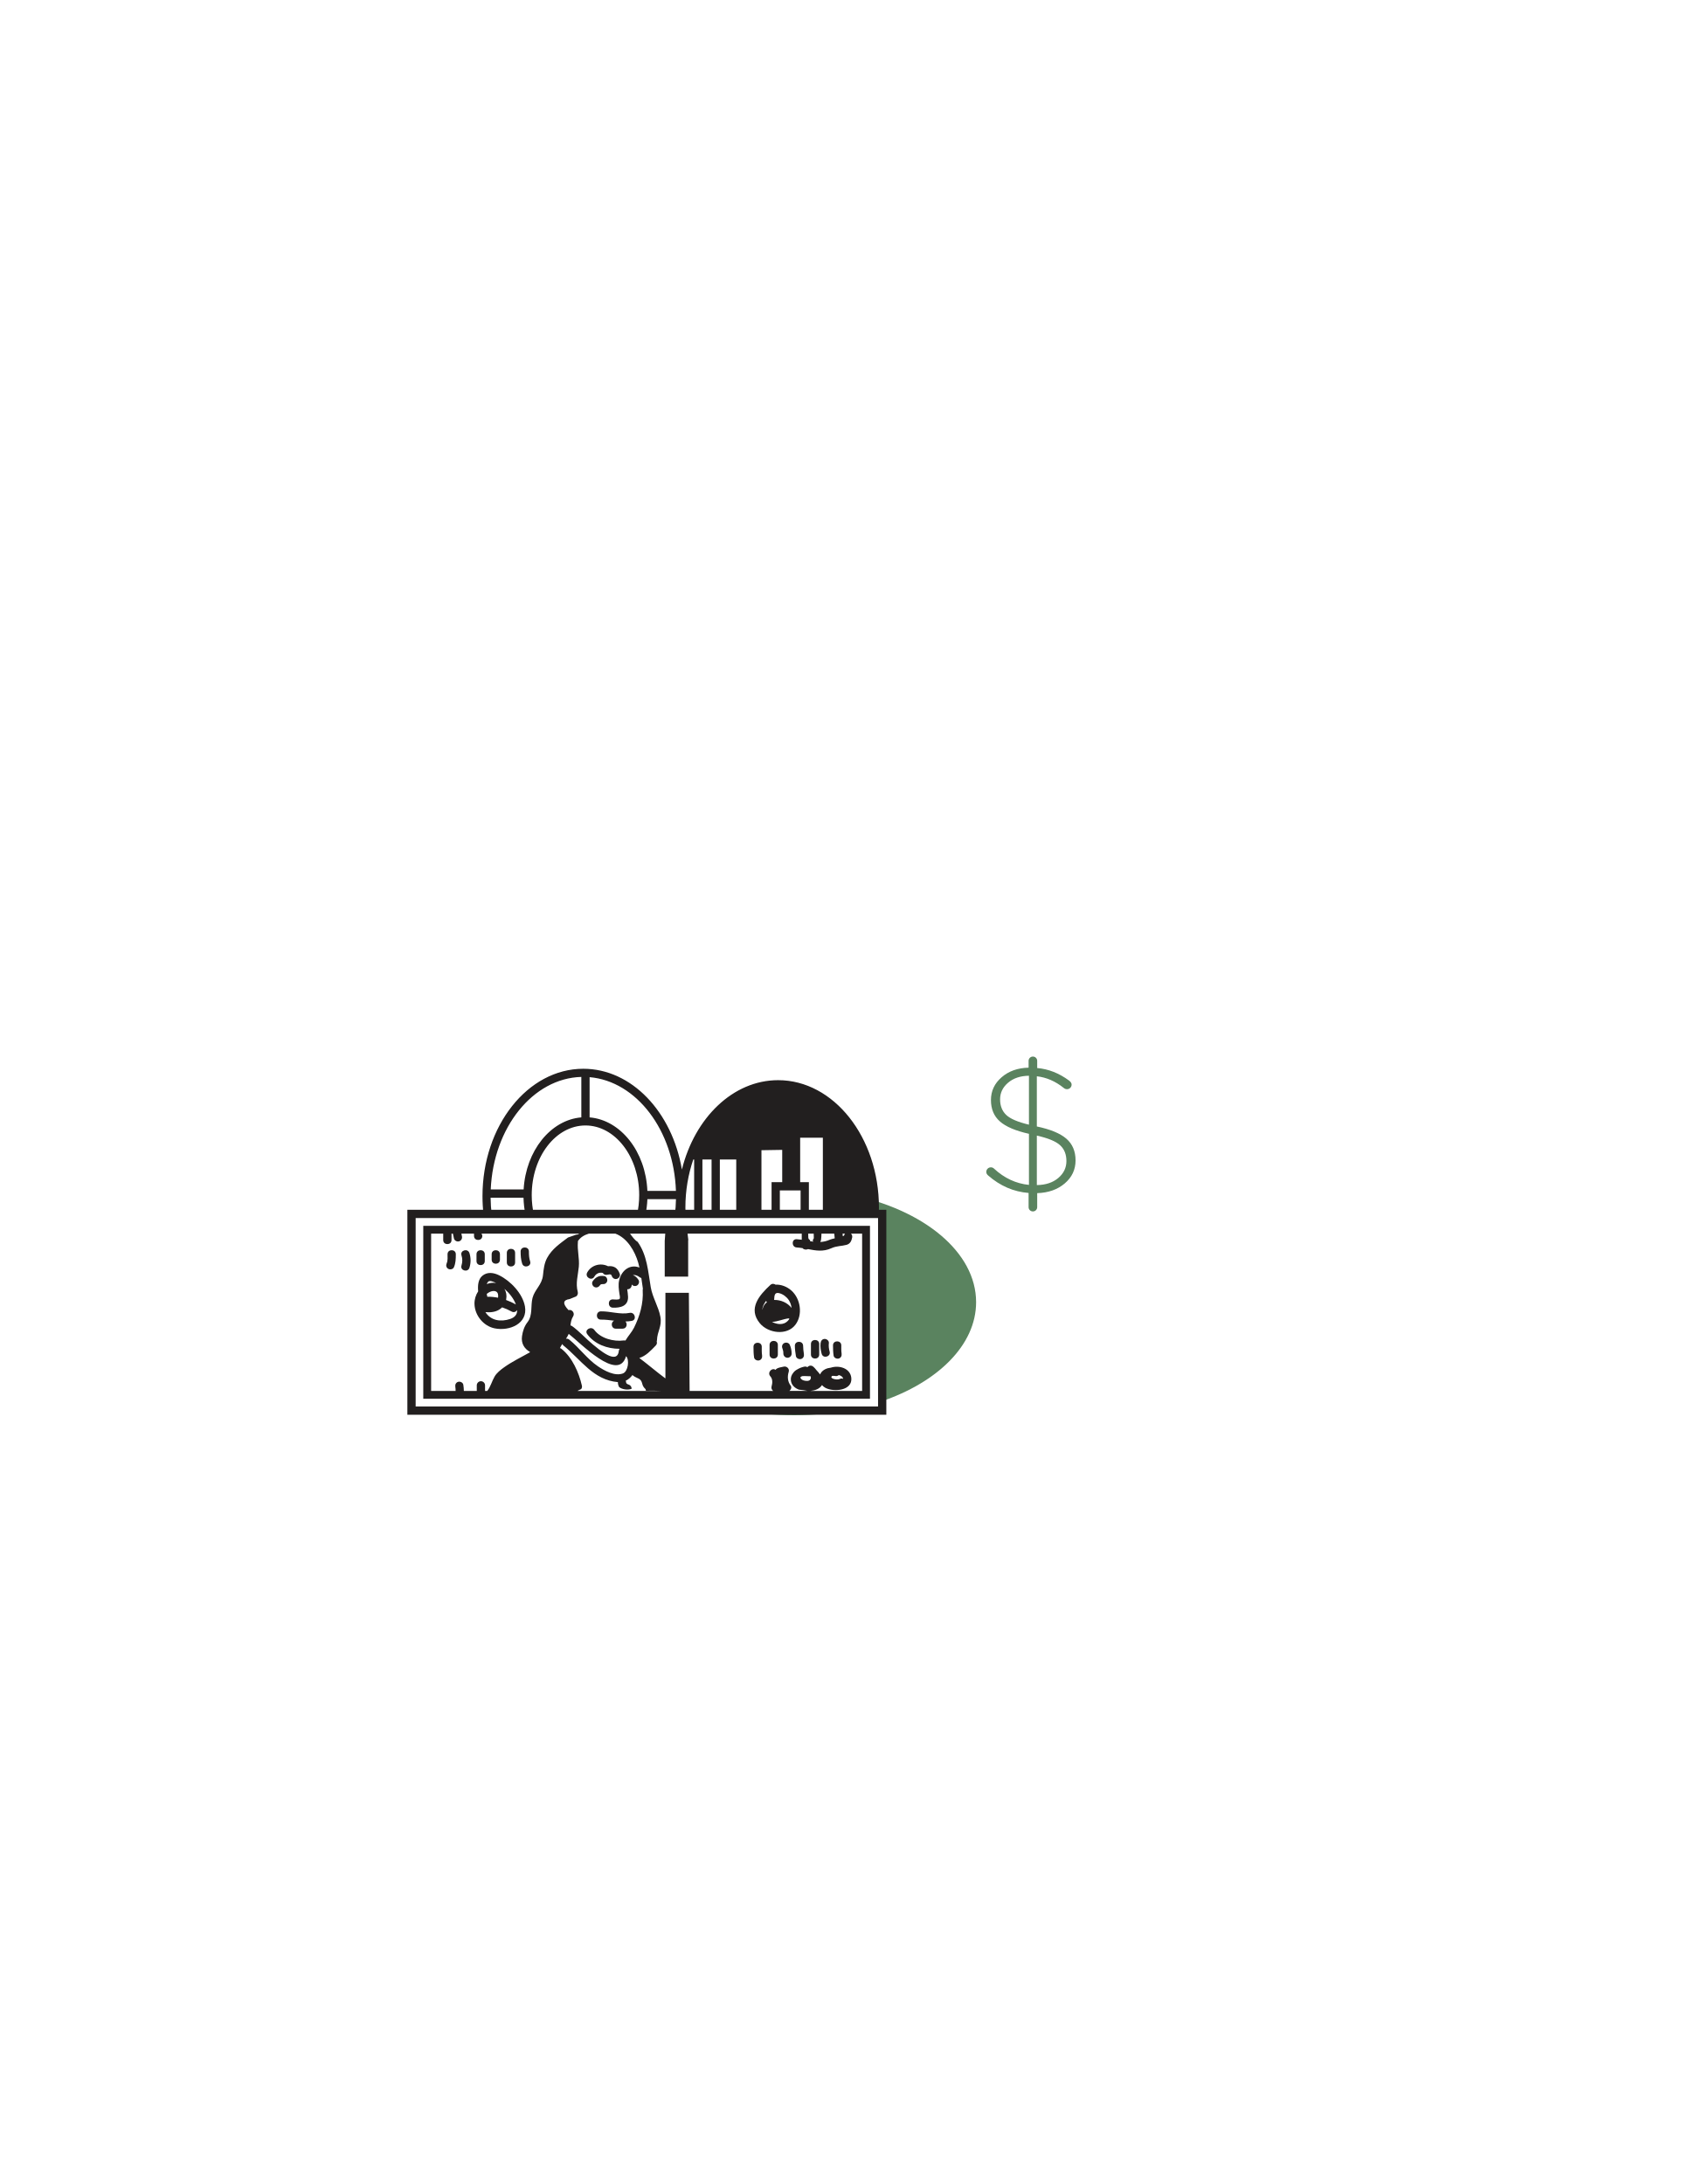
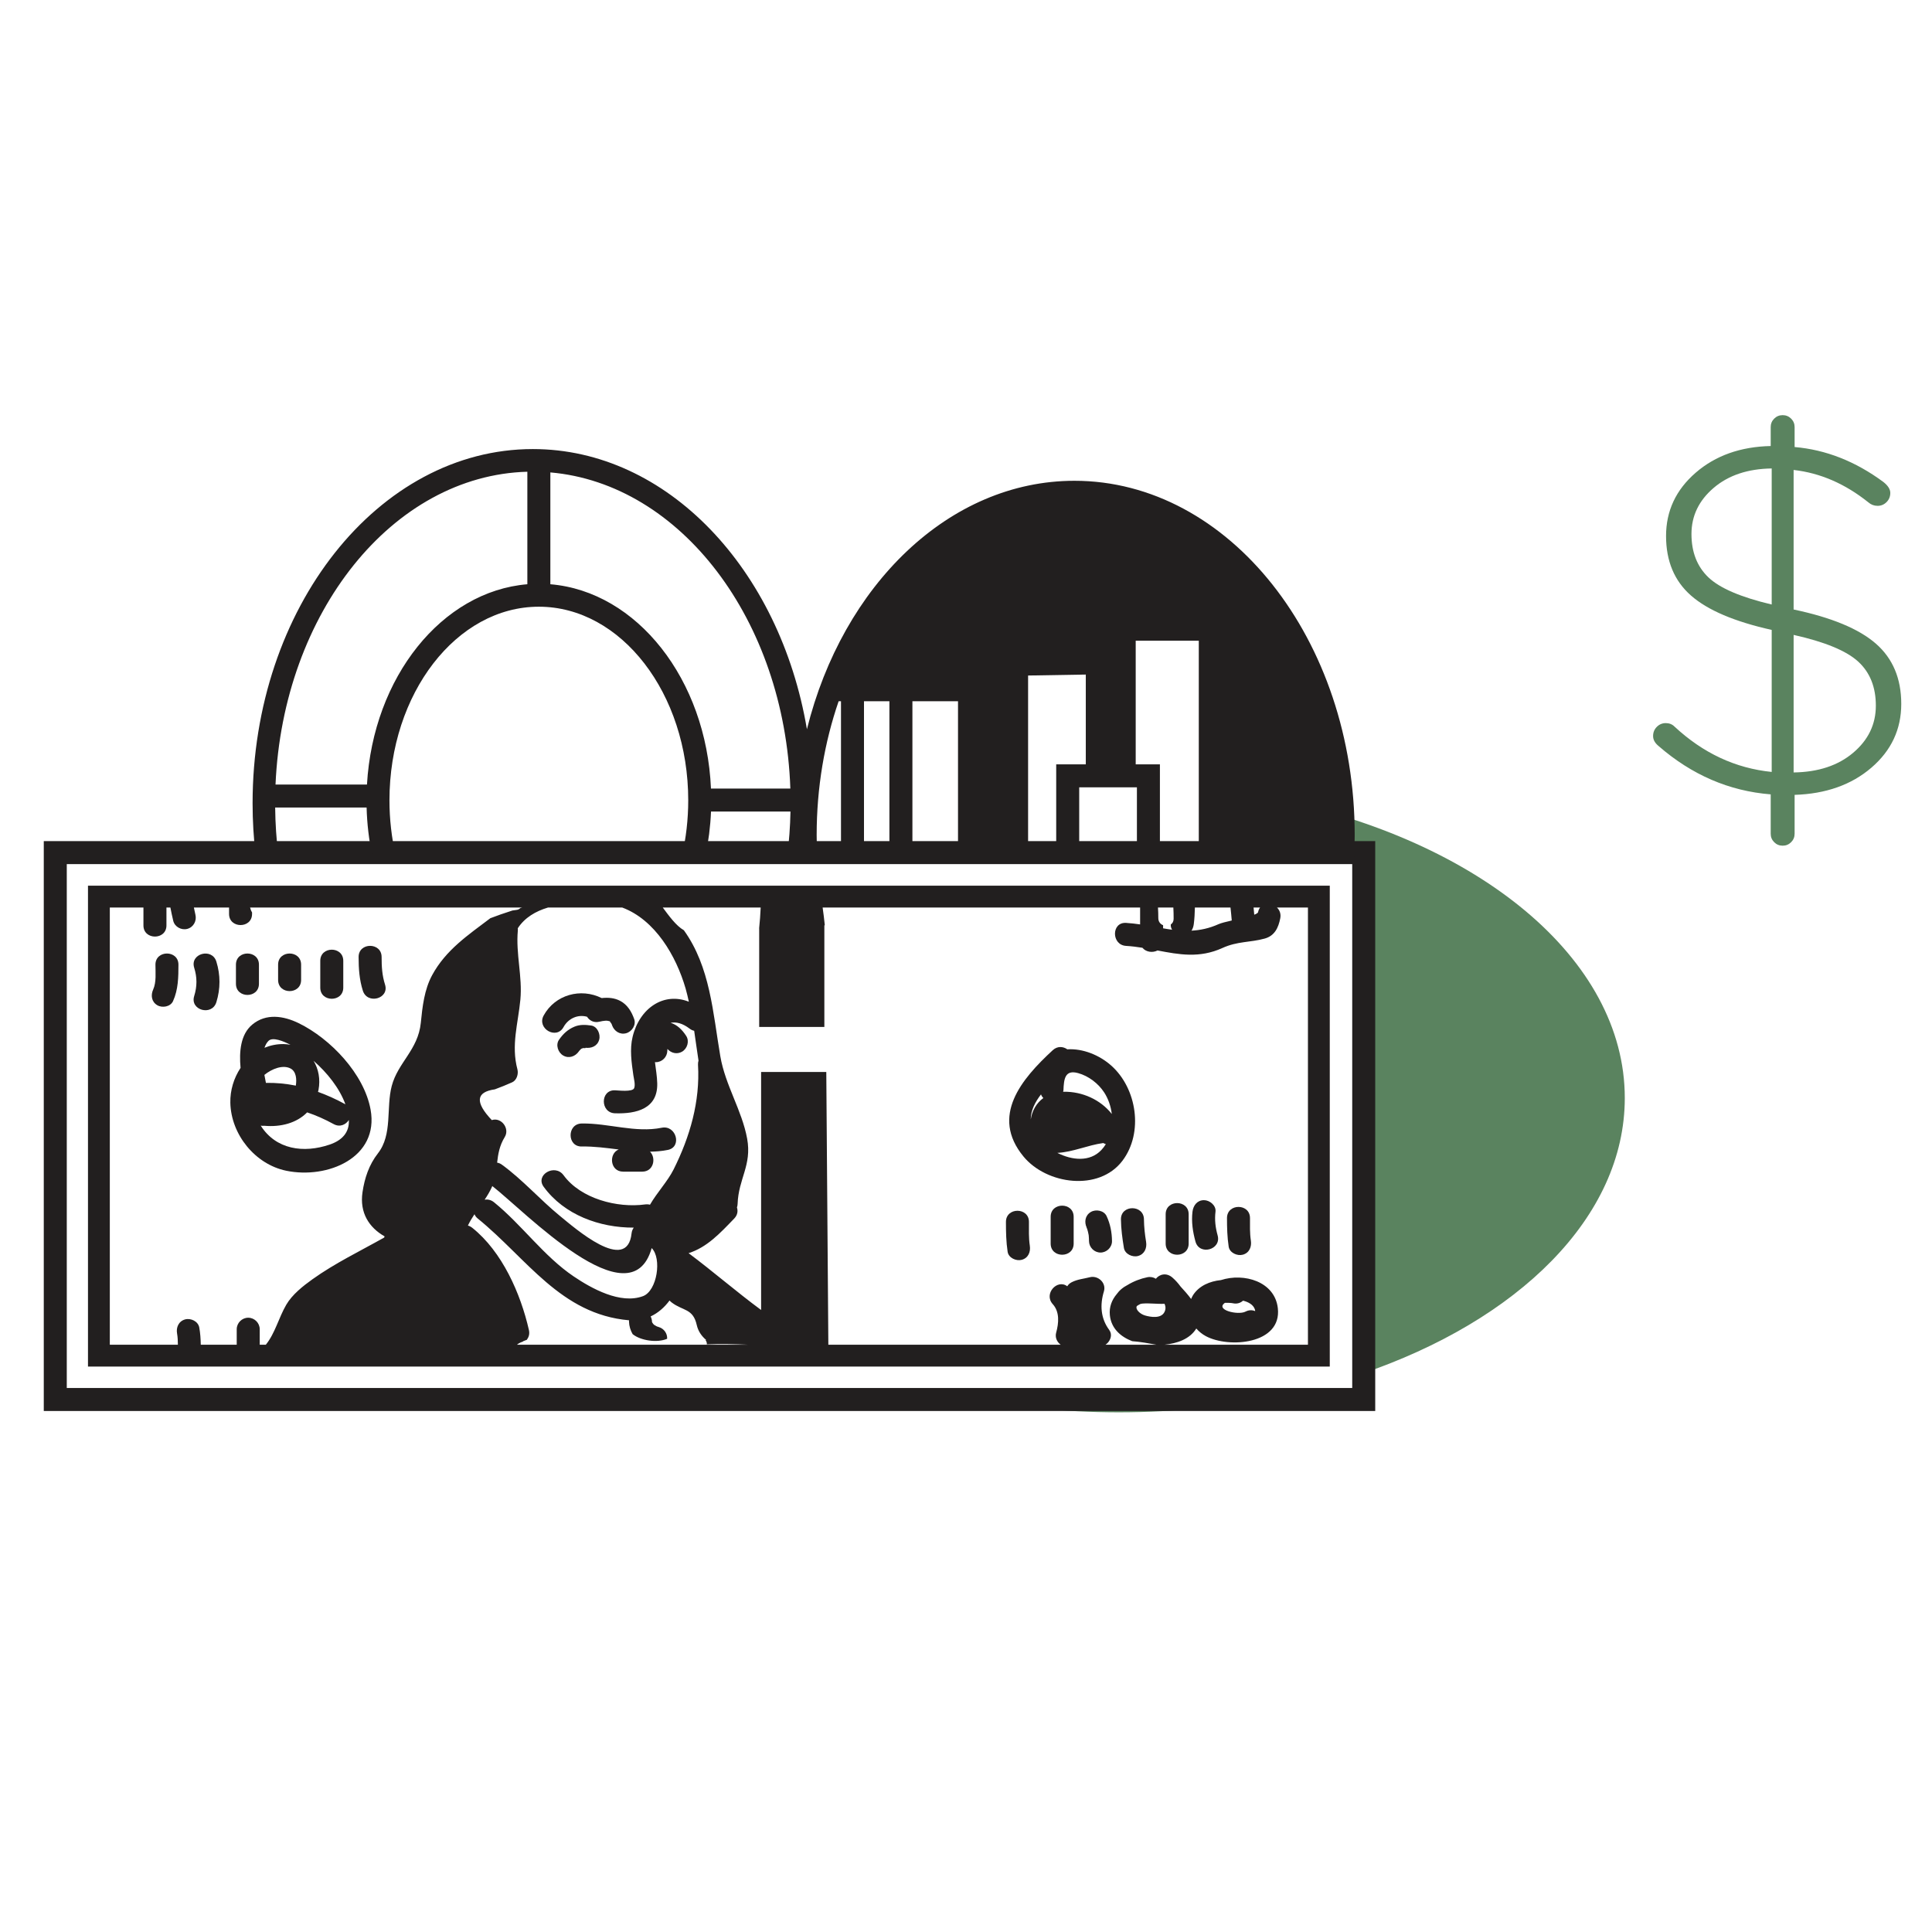
- <svg xmlns="http://www.w3.org/2000/svg" version="1.1" id="Layer_1" x="0px" y="0px" width="612px" height="792px" viewBox="0 0 612 792" enable-background="new 0 0 612 792" xml:space="preserve">
-   <path fill="#5A835F" d="M308.25,433.206v7.025l11.25,0.019v67.978c20.512-6.954,34.429-20.473,34.429-36.012  C353.929,453.979,334.754,438.531,308.25,433.206z" />
-   <path fill="#5A835F" d="M267.36,511.175c6.475,1.319,13.384,2.041,20.569,2.041c7.433,0,14.57-0.775,21.237-2.182L267.36,511.175z" />
+ <svg xmlns="http://www.w3.org/2000/svg" version="1.1" id="Layer_1" x="0px" y="0px" width="252px" height="252px" viewBox="180 270 252 252" enable-background="new 180 270 252 252" xml:space="preserve">
+   <path fill="#5A835F" d="M346.25,374.206v7.025l11.25,0.019v67.978c20.512-6.954,34.429-20.473,34.429-36.012  C391.929,394.979,372.754,379.531,346.25,374.206z" />
+   <path fill="#5A835F" d="M305.36,452.175c6.475,1.319,13.384,2.041,20.569,2.041c7.433,0,14.57-0.775,21.237-2.182L305.36,452.175z" />
  <g>
-     <path fill="#5A835F" d="M372.961,384.709c0-0.433,0.151-0.802,0.455-1.105c0.303-0.302,0.672-0.454,1.105-0.454   c0.433,0,0.801,0.152,1.104,0.454c0.303,0.304,0.455,0.673,0.455,1.105v2.6c4.073,0.348,7.931,1.864,11.57,4.551   c0.606,0.477,0.91,0.953,0.91,1.43c0,0.478-0.163,0.877-0.487,1.202c-0.325,0.325-0.716,0.487-1.171,0.487   c-0.454,0-0.855-0.151-1.202-0.454c-3.033-2.427-6.283-3.836-9.75-4.226v18.2c4.94,1.04,8.515,2.524,10.725,4.452   c2.211,1.929,3.315,4.55,3.315,7.865s-1.3,6.089-3.9,8.32c-2.6,2.232-5.937,3.412-10.01,3.542v5.07   c0,0.433-0.152,0.801-0.455,1.104c-0.304,0.303-0.672,0.455-1.104,0.455c-0.434,0-0.803-0.152-1.105-0.455   c-0.304-0.304-0.455-0.672-0.455-1.104v-5.135c-5.417-0.433-10.292-2.535-14.625-6.306c-0.477-0.39-0.715-0.822-0.715-1.3   c0-0.477,0.163-0.877,0.487-1.202c0.325-0.325,0.716-0.487,1.17-0.487c0.455,0,0.834,0.152,1.138,0.455   c3.727,3.467,7.951,5.438,12.675,5.914v-18.524c-4.854-1.083-8.363-2.578-10.529-4.485c-2.168-1.906-3.25-4.495-3.25-7.768   c0-3.271,1.288-6.022,3.867-8.255c2.578-2.231,5.839-3.39,9.782-3.478V384.709z M365.519,392.639   c-1.929,1.647-2.893,3.651-2.893,6.013c0,2.362,0.736,4.247,2.21,5.655c1.473,1.408,4.226,2.59,8.255,3.542v-17.745   C369.972,390.147,367.446,390.992,365.519,392.639z M383.719,427.187c1.972-1.668,2.957-3.715,2.957-6.143   c0-2.427-0.77-4.344-2.307-5.753c-1.539-1.407-4.346-2.567-8.418-3.478v17.94C379.157,429.711,381.746,428.855,383.719,427.187z" />
+     <path fill="#5A835F" d="M410.961,325.709c0-0.433,0.151-0.802,0.455-1.105c0.303-0.302,0.672-0.454,1.105-0.454   s0.801,0.152,1.104,0.454c0.303,0.304,0.455,0.673,0.455,1.105v2.6c4.073,0.348,7.931,1.864,11.57,4.551   c0.606,0.477,0.91,0.953,0.91,1.43c0,0.478-0.163,0.877-0.487,1.202c-0.325,0.325-0.716,0.487-1.171,0.487   c-0.454,0-0.855-0.151-1.202-0.454c-3.033-2.427-6.283-3.836-9.75-4.226v18.2c4.94,1.04,8.515,2.524,10.725,4.452   c2.211,1.929,3.315,4.55,3.315,7.865s-1.3,6.089-3.9,8.32c-2.6,2.232-5.937,3.412-10.01,3.542v5.07   c0,0.433-0.152,0.801-0.455,1.104c-0.304,0.303-0.672,0.455-1.104,0.455c-0.434,0-0.803-0.152-1.105-0.455   c-0.304-0.304-0.455-0.672-0.455-1.104v-5.135c-5.417-0.433-10.292-2.535-14.625-6.306c-0.477-0.39-0.715-0.822-0.715-1.3   c0-0.477,0.163-0.877,0.487-1.202c0.325-0.325,0.716-0.487,1.17-0.487c0.455,0,0.834,0.152,1.138,0.455   c3.727,3.467,7.951,5.438,12.675,5.914v-18.524c-4.854-1.083-8.363-2.578-10.529-4.485c-2.168-1.906-3.25-4.495-3.25-7.768   c0-3.271,1.288-6.022,3.867-8.255c2.578-2.231,5.839-3.39,9.782-3.478L410.961,325.709L410.961,325.709z M403.519,333.639   c-1.929,1.647-2.893,3.651-2.893,6.013s0.736,4.247,2.21,5.655c1.473,1.408,4.226,2.59,8.255,3.542v-17.745   C407.972,331.147,405.446,331.992,403.519,333.639z M421.719,368.187c1.972-1.668,2.957-3.715,2.957-6.143   c0-2.427-0.77-4.344-2.307-5.753c-1.539-1.407-4.346-2.567-8.418-3.478v17.94C417.157,370.711,419.746,369.855,421.719,368.187z" />
  </g>
  <g>
-     <path fill="#221F1F" d="M147.71,438.71v74.333h173.667V438.71H147.71z M318.377,510.043H150.71V441.71h167.667V510.043z" />
-     <path fill="#221F1F" d="M217.876,478.543c1.624-0.027,3.225,0.191,4.823,0.39c-1.331,0.532-1.141,2.89,0.576,2.89h2.5   c1.497,0,1.83-1.792,1.01-2.604c0.771-0.014,1.544-0.071,2.323-0.229c1.896-0.385,1.091-3.277-0.797-2.893   c-3.437,0.698-6.969-0.612-10.435-0.554C215.943,475.575,215.94,478.575,217.876,478.543z" />
-     <path fill="#221F1F" d="M212.915,461.452c-0.932,1.696,1.659,3.21,2.59,1.514c0.623-1.133,1.871-1.684,3.068-1.346   c0.311,0.491,0.874,0.82,1.601,0.648c0.287-0.068,0.543-0.117,0.792-0.132c0.089-0.003,0.178,0,0.267,0.003   c-0.085,0.004,0.171,0.038,0.242,0.051c0.016,0.009,0.013,0.007,0.036,0.019c0.019,0.01,0.027,0.013,0.041,0.02   c0.012,0.017,0.032,0.041,0.073,0.083c-0.199-0.201,0.074,0.125,0.098,0.166c0.027,0.047,0.046,0.078,0.06,0.098   c0.006,0.025,0.017,0.064,0.046,0.144c0.273,0.77,1.014,1.276,1.845,1.048c0.745-0.204,1.321-1.073,1.047-1.844   c-0.347-0.979-0.871-1.861-1.815-2.368c-0.754-0.405-1.596-0.463-2.427-0.373C217.757,457.83,214.41,458.731,212.915,461.452z" />
-     <path fill="#221F1F" d="M217.505,466.134c0.028-0.041,0.033-0.048,0.049-0.07c0.062-0.072,0.128-0.141,0.197-0.207   c0.03-0.026,0.029-0.027,0.046-0.042c0.032-0.021,0.066-0.04,0.099-0.059c-0.053,0.037,0.082-0.02,0.197-0.063   c-0.043,0.046,0.549,0.012,0.218-0.036c0.808,0.117,1.608-0.187,1.845-1.048c0.196-0.713-0.237-1.728-1.048-1.845   c-0.736-0.107-1.468-0.146-2.172,0.146c-0.875,0.363-1.484,0.937-2.021,1.71c-0.468,0.672-0.125,1.664,0.538,2.052   C216.2,467.11,217.039,466.804,217.505,466.134z" />
-     <path fill="#221F1F" d="M276.21,488.377c0-1.935-3-1.935-3,0c0,1.309,0.023,2.603,0.22,3.899c0.123,0.809,1.127,1.245,1.845,1.047   c0.857-0.236,1.171-1.038,1.048-1.845C276.168,490.462,276.21,489.402,276.21,488.377z" />
-     <path fill="#221F1F" d="M279.043,487.71v3.5c0,1.935,3,1.935,3,0v-3.5C282.043,485.775,279.043,485.775,279.043,487.71z" />
-     <path fill="#221F1F" d="M284.286,487.082c-0.752,0.44-0.886,1.312-0.538,2.052c-0.129-0.274,0.062,0.18,0.068,0.196   c0.068,0.206,0.113,0.42,0.156,0.633c0.012,0.059,0.02,0.097,0.027,0.126c0.002,0.03,0.006,0.074,0.013,0.139   c0.023,0.215,0.029,0.432,0.031,0.648c0.01,0.817,0.675,1.5,1.5,1.5c0.81,0,1.51-0.682,1.5-1.5   c-0.014-1.132-0.223-2.23-0.705-3.256C285.99,486.88,284.943,486.697,284.286,487.082z" />
-     <path fill="#221F1F" d="M291.21,488.043c-0.02-1.933-3.02-1.935-3,0c0.012,1.254,0.184,2.496,0.387,3.732   c0.133,0.808,1.121,1.247,1.845,1.048c0.85-0.234,1.18-1.039,1.048-1.845C291.33,490.004,291.22,489.032,291.21,488.043z" />
-     <path fill="#221F1F" d="M294.043,487.377v3.833c0,1.935,3,1.935,3,0v-3.833C297.043,485.442,294.043,485.442,294.043,487.377z" />
-     <path fill="#221F1F" d="M300.543,487.044c0.1-0.813-0.758-1.5-1.5-1.5c-0.893,0-1.4,0.689-1.5,1.5   c-0.161,1.312,0.038,2.631,0.387,3.899c0.513,1.862,3.407,1.07,2.893-0.798C300.537,489.107,300.411,488.118,300.543,487.044z" />
-     <path fill="#221F1F" d="M305.043,487.876c0-1.935-3-1.935-3,0c0,1.254,0.03,2.49,0.22,3.732c0.124,0.81,1.127,1.246,1.845,1.048   c0.856-0.235,1.172-1.038,1.048-1.845C305.008,489.848,305.043,488.848,305.043,487.876z" />
-     <path fill="#221F1F" d="M286.937,467.982c-1.53-1.357-3.675-2.239-5.725-2.115c-0.534-0.375-1.281-0.453-1.897,0.115   c-4.078,3.76-8.159,8.589-3.82,13.863c3.013,3.661,9.848,4.603,12.911,0.557C291.171,476.75,290.303,470.967,286.937,467.982z    M276.446,475.017c-0.008-1.139,0.552-2.248,1.339-3.273c0.063,0.194,0.172,0.349,0.301,0.481   C277.178,472.882,276.621,473.875,276.446,475.017z M285.654,479.003c-1.504,1.586-3.816,1.346-5.74,0.373   c2.061-0.109,3.902-0.995,5.992-1.285c0.109,0.06,0.218,0.11,0.334,0.143C286.071,478.508,285.878,478.767,285.654,479.003z    M280.763,471.402c-0.033,0-0.063,0.006-0.097,0.007c0.011-0.069,0.041-0.125,0.044-0.199c0.059-1.474,0.188-2.713,1.912-2.24   c1.359,0.372,2.632,1.347,3.392,2.507c0.538,0.822,0.881,1.811,1.004,2.828C285.56,472.445,283.175,471.365,280.763,471.402z" />
-     <path fill="#221F1F" d="M179.329,481.704c5.378,1.114,12.144-1.695,11.009-7.971c-0.842-4.659-5.237-9.255-9.369-11.271   c-1.985-0.968-4.259-1.319-6.064,0.179c-1.539,1.277-1.721,3.541-1.528,5.649c-0.879,1.326-1.368,2.933-1.333,4.545   C172.134,476.987,175.279,480.865,179.329,481.704z M187.055,473.044c-0.009-0.005-0.014-0.011-0.023-0.016   c-1.168-0.641-2.35-1.175-3.551-1.61c0.02-0.089,0.047-0.172,0.064-0.263c0.261-1.38,0.004-2.724-0.646-3.788   C184.675,468.913,186.286,470.93,187.055,473.044z M177.026,464.762c0.547-0.531,1.935,0.038,2.862,0.518   c-0.286-0.055-0.581-0.093-0.893-0.097c-0.9-0.01-1.734,0.17-2.497,0.485C176.617,465.323,176.775,465.006,177.026,464.762z    M179.885,468.362c0.77,0.394,0.829,1.436,0.7,2.241c-1.266-0.252-2.562-0.384-3.899-0.357c-0.062-0.309-0.132-0.66-0.2-1.042   C177.475,468.398,178.895,467.855,179.885,468.362z M176.472,475.84c2.147,0.193,4.222-0.351,5.59-1.747   c1.163,0.388,2.308,0.896,3.455,1.526c0.819,0.45,1.592,0.076,1.985-0.533c0.087,1.663-0.931,2.672-2.493,3.205   c-3.411,1.163-7.022,0.655-9-2.467C176.163,475.853,176.318,475.857,176.472,475.84z" />
-     <path fill="#221F1F" d="M162.275,454.823c0,1.015,0.137,2.288-0.295,3.243c-0.337,0.745-0.221,1.608,0.538,2.052   c0.65,0.381,1.715,0.207,2.052-0.538c0.684-1.511,0.704-3.125,0.705-4.757C165.276,452.888,162.276,452.888,162.275,454.823z" />
-     <path fill="#221F1F" d="M170.221,459.721c0.542-1.75,0.542-3.546,0-5.297c-0.57-1.842-3.466-1.056-2.893,0.797   c0.393,1.269,0.393,2.433,0,3.703C166.754,460.777,169.651,461.564,170.221,459.721z" />
-     <path fill="#221F1F" d="M175.775,457.323v-2.5c0-1.935-3-1.935-3,0v2.5C172.775,459.258,175.775,459.258,175.775,457.323z" />
-     <path fill="#221F1F" d="M181.275,456.823v-2c0-1.935-3-1.935-3,0v2C178.275,458.758,181.275,458.758,181.275,456.823z" />
-     <path fill="#221F1F" d="M186.775,457.823v-3.5c0-1.935-3-1.935-3,0v3.5C183.775,459.758,186.775,459.758,186.775,457.823z" />
-     <path fill="#221F1F" d="M192.221,457.424c-0.383-1.204-0.446-2.345-0.446-3.601c-0.001-1.935-3.001-1.935-3,0   c0.001,1.503,0.095,2.957,0.554,4.399C189.913,460.058,192.81,459.273,192.221,457.424z" />
-     <path fill="#221F1F" d="M153.476,444.524v62.723h161.973v-62.723H153.476z M306.359,447.373c-0.121,0.159-0.214,0.358-0.262,0.605   c-0.021,0.109-0.212,0.219-0.501,0.331c-0.033-0.312-0.057-0.624-0.086-0.936H306.359z M297.71,449.543   c0.095-0.721,0.128-1.445,0.145-2.17h4.645c0.058,0.564,0.121,1.127,0.164,1.692c-0.735,0.169-1.388,0.329-1.711,0.474   c-1.238,0.556-2.403,0.793-3.54,0.851C297.569,450.147,297.669,449.855,297.71,449.543z M295.046,447.373   c0.027,0.488,0.036,0.978,0.036,1.469c0,0.352-0.154,0.592-0.37,0.742c-0.022,0.247,0.045,0.48,0.169,0.685   c-0.389-0.051-0.78-0.118-1.172-0.185v-0.402c-0.348-0.139-0.626-0.452-0.626-0.93c0-0.464-0.013-0.922-0.043-1.379H295.046z    M213.48,447.373h9.679c4.301,1.609,7.034,6.305,8.27,10.57c0.165,0.568,0.292,1.143,0.422,1.718   c-3.269-1.302-6.424,0.827-7.335,4.568c-0.398,1.636-0.14,3.372,0.093,5.009c0.064,0.451,0.296,1.264,0.102,1.705   c-0.226,0.516-2.094,0.282-2.501,0.269c-1.936-0.064-1.929,2.936,0,3c2.811,0.093,5.599-0.593,5.517-3.911   c-0.023-0.929-0.187-1.845-0.299-2.768c0.039,0.003,0.076,0.012,0.116,0.012c0.829,0,1.485-0.683,1.5-1.5   c0.001-0.076,0.009-0.152,0.013-0.228c0.471,0.548,1.252,0.743,1.911,0.357c0.682-0.4,0.981-1.364,0.538-2.052   c-0.538-0.836-1.221-1.479-2.035-1.709c0.709-0.152,1.553,0.05,2.483,0.761c0.2,0.153,0.399,0.24,0.591,0.276   c0.192,1.296,0.365,2.596,0.565,3.892c-0.049,0.16-0.078,0.335-0.066,0.537c0.287,4.798-1.05,9.392-3.182,13.655   c-0.773,1.547-2.157,3.003-3.08,4.601c-0.195-0.051-0.408-0.067-0.637-0.036c-3.628,0.498-8.396-0.741-10.639-3.811   c-1.129-1.545-3.734-0.051-2.59,1.514c2.676,3.662,7.283,5.339,11.749,5.323c-0.147,0.206-0.255,0.454-0.287,0.753   c-0.571,5.324-7.43-0.716-9.344-2.278c-2.594-2.119-4.858-4.717-7.566-6.684c-0.212-0.155-0.423-0.235-0.625-0.265   c0.125-1.098,0.292-2.201,0.997-3.349c0.674-1.097-0.437-2.609-1.694-2.203c-2.205-2.326-2.073-3.663,0.398-4.01   c0.791-0.294,1.487-0.572,2.256-0.917c0.608-0.273,0.848-1.097,0.689-1.694c-0.838-3.147,0.089-5.973,0.387-9.101   c0.283-2.973-0.612-5.977-0.333-9c0.01-0.108,0.003-0.205-0.006-0.3C210.448,448.681,211.871,447.854,213.48,447.373z    M225.871,498.062c-2.946,1.098-6.717-1-9.052-2.579c-3.901-2.638-6.731-6.705-10.382-9.667c-0.388-0.315-0.82-0.401-1.221-0.339   c0.359-0.534,0.694-1.083,0.956-1.677c0.015-0.034,0.022-0.067,0.036-0.1c4.139,3.197,18.059,17.788,20.794,8.093   C228.354,493.132,227.712,497.375,225.871,498.062z M179.338,499.185c-1.002,1.727-1.446,3.701-2.664,5.214h-0.797v-2.022   c0-0.818-0.682-1.5-1.5-1.5s-1.5,0.682-1.5,1.5v2.022h-4.689c-0.017-0.755-0.06-1.504-0.198-2.254   c-0.149-0.805-1.109-1.25-1.845-1.048c-0.838,0.23-1.196,1.042-1.048,1.845c0.083,0.451,0.1,0.954,0.106,1.457h-8.879v-57.026   h4.386v2.337c0,1.935,3,1.935,3,0v-2.337h0.515c0.117,0.58,0.231,1.161,0.372,1.735c0.195,0.794,1.074,1.26,1.845,1.048   c0.804-0.221,1.242-1.052,1.048-1.845c-0.076-0.311-0.135-0.625-0.201-0.938h4.588v0.836c0,1.935,3,1.935,3,0v-0.202   c-0.128-0.207-0.206-0.419-0.257-0.634h35.492c-0.077,0.023-0.161,0.044-0.237,0.067c-0.123,0.124-0.281,0.224-0.518,0.247   c-0.175,0.017-0.344,0.048-0.516,0.073c-1.099,0.351-2.08,0.695-2.884,1.007c-2.884,2.185-5.805,4.132-7.589,7.425   c-1.03,1.901-1.268,4.117-1.481,6.227c-0.357,3.523-2.982,5.162-3.79,8.226c-0.755,2.863,0.129,6.315-1.802,8.791   c-1.167,1.496-1.741,3.23-2.013,5.079c-0.392,2.663,0.851,4.597,2.885,5.753c-0.019,0.052-0.042,0.101-0.06,0.154   c-3.145,1.77-6.404,3.333-9.353,5.439C181.525,496.739,180.109,497.856,179.338,499.185z M209.431,504.399   c0.176-0.142,0.324-0.255,0.805-0.422c-0.219,0.007,0.714-0.267,0.496-0.259c0.247-0.318,0.371-0.738,0.257-1.239   c-1.083-4.757-3.49-10.22-7.386-13.328c-0.183-0.146-0.376-0.242-0.571-0.297c0.251-0.513,0.538-1.005,0.858-1.477   c0.079,0.197,0.212,0.388,0.425,0.561c6.418,5.208,10.804,12.49,19.727,13.273h0.013c-0.005,0.055-0.015,0.109-0.013,0.166   c0.021,0.616,0.199,1.161,0.476,1.641c1.039,0.847,3.203,1.168,4.502,0.605c0.034-0.687-0.403-1.318-1.079-1.525   c-0.082-0.023-0.163-0.051-0.243-0.08c-0.021-0.01-0.031-0.016-0.08-0.04c-0.083-0.043-0.163-0.09-0.242-0.14   c-0.023-0.014-0.032-0.019-0.048-0.028c-0.015-0.016-0.036-0.036-0.071-0.068c-0.06-0.057-0.115-0.116-0.169-0.179   c0.169,0.188,0.032,0.006-0.027-0.083c-0.002-0.007-0.003-0.009-0.005-0.017c-0.006-0.019-0.009-0.024-0.014-0.038   c0-0.016,0.001-0.025,0-0.048c-0.008-0.24-0.074-0.465-0.176-0.668c0.978-0.457,1.811-1.19,2.464-2.077   c0.089,0.09,0.18,0.18,0.289,0.262c1.465,1.113,2.774,0.753,3.26,2.927c0.183,0.818,0.636,1.462,1.246,1.975   c-0.033,0-0.066-0.001-0.099-0.001c0.138,0.18,0.187,0.372,0.167,0.556c1.791-0.082,3.614-0.034,5.447,0.05h-30.209V504.399z    M291.352,500.584c-0.692-0.2-1.3-0.834-1.069-1.231c0.14-0.095,0.294-0.184,0.458-0.266c0.089-0.021,0.167-0.047,0.284-0.056   c0.956-0.078,1.917,0.08,2.872,0.027c0.151,0.346,0.184,0.719-0.029,1.11C293.403,501.02,292.077,500.792,291.352,500.584z    M312.601,504.399h-18.723c1.641-0.166,3.31-0.724,4.162-2.116c0.341,0.394,0.758,0.734,1.231,0.99   c2.994,1.621,9.936,1.075,9.403-3.639c-0.395-3.496-4.422-4.636-7.422-3.666c-1.436,0.146-2.831,0.727-3.629,1.947   c-0.11,0.169-0.182,0.344-0.259,0.518c-0.43-0.58-0.925-1.136-1.384-1.632c-0.303-0.419-0.655-0.809-1.044-1.151   c-0.789-0.695-1.693-0.454-2.173,0.144c-0.302-0.193-0.68-0.286-1.12-0.196c-0.852,0.174-1.769,0.516-2.578,1.013   c-0.268,0.139-0.535,0.305-0.8,0.529c-0.249,0.21-0.444,0.432-0.608,0.66c-0.632,0.752-1.005,1.675-0.892,2.758   c0.181,1.733,1.42,2.807,2.912,3.378c1.061,0.078,2.104,0.274,3.164,0.462H286.2c0.064-0.051,0.112-0.112,0.194-0.149   c0.48-0.468,0.729-1.186,0.276-1.796c-1.11-1.498-1.217-3.263-0.682-5.011c0.341-1.116-0.768-2.124-1.845-1.845   c-0.817,0.211-1.592,0.259-2.358,0.651c-0.272,0.139-0.455,0.323-0.577,0.527c-1.301-0.989-3.114,0.979-1.893,2.329   c0.92,1.017,0.787,2.478,0.448,3.707c-0.176,0.637,0.099,1.229,0.588,1.588h-30.306l-0.268-35.576h-8.502v31.044   c-3.222-2.373-6.25-5.013-9.459-7.411c2.415-0.772,4.088-2.583,5.954-4.519c0.436-0.452,0.503-0.98,0.354-1.441   c0.046-0.138,0.08-0.286,0.085-0.453c0.11-3.315,1.879-5.038,1.246-8.519c-0.669-3.682-2.854-6.963-3.501-10.756   c-0.972-5.69-1.306-11.633-4.754-16.431c-1.033-0.59-1.982-1.934-2.752-2.964h12.771c-0.038,0.91-0.111,1.818-0.202,2.724   c0.003,0,0.005,0,0.008,0v12.851h8.5v-13.256c0.019-0.001,0.038-0.003,0.058-0.004c-0.073-0.774-0.177-1.545-0.283-2.315h41.41   v2.203c-0.596-0.087-1.203-0.161-1.833-0.199c-1.933-0.115-1.922,2.885,0,3c0.733,0.044,1.441,0.135,2.136,0.245   c0.456,0.568,1.334,0.685,1.966,0.351c2.822,0.539,5.479,1.037,8.468-0.322c1.972-0.896,3.604-0.704,5.507-1.227   c1.309-0.36,1.797-1.421,2.036-2.648c0.115-0.59-0.087-1.074-0.432-1.403h4.043V504.399z M301.768,498.938   c0.453-0.018,0.866,0.013,1.043,0.052c0.546,0.12,0.997-0.043,1.323-0.337c0.708,0.168,1.337,0.532,1.536,1.114   c0.031,0.089,0.044,0.171,0.048,0.249c-0.371-0.157-0.81-0.171-1.266,0.066C303.494,500.58,300.456,499.86,301.768,498.938z" />
+     <path fill="#221F1F" d="M185.71,379.71v74.333h173.667V379.71H185.71z M356.377,451.043H188.71V382.71h167.667V451.043z" />
+     <path fill="#221F1F" d="M255.876,419.543c1.624-0.027,3.225,0.191,4.823,0.39c-1.331,0.532-1.141,2.89,0.576,2.89h2.5   c1.497,0,1.83-1.792,1.01-2.604c0.771-0.014,1.544-0.071,2.323-0.229c1.896-0.385,1.091-3.277-0.797-2.893   c-3.437,0.698-6.969-0.612-10.435-0.554C253.943,416.575,253.94,419.575,255.876,419.543z" />
+     <path fill="#221F1F" d="M250.915,402.452c-0.932,1.696,1.659,3.21,2.59,1.514c0.623-1.133,1.871-1.684,3.068-1.346   c0.311,0.491,0.874,0.82,1.601,0.648c0.287-0.068,0.543-0.117,0.792-0.132c0.089-0.003,0.178,0,0.267,0.003   c-0.085,0.004,0.171,0.038,0.242,0.051c0.016,0.009,0.013,0.007,0.036,0.019c0.019,0.01,0.027,0.013,0.041,0.02   c0.012,0.017,0.032,0.041,0.073,0.083c-0.199-0.201,0.074,0.125,0.098,0.166c0.027,0.047,0.046,0.078,0.06,0.098   c0.006,0.025,0.017,0.064,0.046,0.144c0.273,0.77,1.014,1.276,1.845,1.048c0.745-0.204,1.321-1.073,1.047-1.844   c-0.347-0.979-0.871-1.861-1.815-2.368c-0.754-0.405-1.596-0.463-2.427-0.373C255.757,398.83,252.41,399.731,250.915,402.452z" />
+     <path fill="#221F1F" d="M255.505,407.134c0.028-0.041,0.033-0.048,0.049-0.07c0.062-0.072,0.128-0.141,0.197-0.207   c0.03-0.026,0.029-0.027,0.046-0.042c0.032-0.021,0.066-0.04,0.099-0.059c-0.053,0.037,0.082-0.02,0.197-0.063   c-0.043,0.046,0.549,0.012,0.218-0.036c0.808,0.117,1.608-0.187,1.845-1.048c0.196-0.713-0.237-1.728-1.048-1.845   c-0.736-0.107-1.468-0.146-2.172,0.146c-0.875,0.363-1.484,0.937-2.021,1.71c-0.468,0.672-0.125,1.664,0.538,2.052   C254.2,408.11,255.039,407.804,255.505,407.134z" />
+     <path fill="#221F1F" d="M314.21,429.377c0-1.935-3-1.935-3,0c0,1.309,0.023,2.603,0.22,3.899c0.123,0.809,1.127,1.245,1.845,1.047   c0.857-0.236,1.171-1.038,1.048-1.845C314.168,431.462,314.21,430.402,314.21,429.377z" />
+     <path fill="#221F1F" d="M317.043,428.71v3.5c0,1.935,3,1.935,3,0v-3.5C320.043,426.775,317.043,426.775,317.043,428.71z" />
+     <path fill="#221F1F" d="M322.286,428.082c-0.752,0.44-0.886,1.312-0.538,2.052c-0.129-0.274,0.062,0.18,0.068,0.196   c0.068,0.206,0.113,0.42,0.156,0.633c0.012,0.059,0.02,0.097,0.027,0.126c0.002,0.03,0.006,0.074,0.013,0.139   c0.023,0.215,0.029,0.432,0.031,0.648c0.01,0.817,0.675,1.5,1.5,1.5c0.81,0,1.51-0.682,1.5-1.5   c-0.014-1.132-0.223-2.23-0.705-3.256C323.99,427.88,322.943,427.697,322.286,428.082z" />
+     <path fill="#221F1F" d="M329.21,429.043c-0.02-1.933-3.02-1.935-3,0c0.012,1.254,0.184,2.496,0.387,3.732   c0.133,0.808,1.121,1.247,1.845,1.048c0.85-0.234,1.18-1.039,1.048-1.845C329.33,431.004,329.22,430.032,329.21,429.043z" />
+     <path fill="#221F1F" d="M332.043,428.377v3.833c0,1.935,3,1.935,3,0v-3.833C335.043,426.442,332.043,426.442,332.043,428.377z" />
+     <path fill="#221F1F" d="M338.543,428.044c0.1-0.813-0.758-1.5-1.5-1.5c-0.893,0-1.4,0.689-1.5,1.5   c-0.161,1.312,0.038,2.631,0.387,3.899c0.513,1.862,3.407,1.07,2.893-0.798C338.537,430.107,338.411,429.118,338.543,428.044z" />
+     <path fill="#221F1F" d="M343.043,428.876c0-1.935-3-1.935-3,0c0,1.254,0.03,2.49,0.22,3.732c0.124,0.81,1.127,1.246,1.845,1.048   c0.856-0.235,1.172-1.038,1.048-1.845C343.008,430.848,343.043,429.848,343.043,428.876z" />
+     <path fill="#221F1F" d="M324.937,408.982c-1.53-1.357-3.675-2.239-5.725-2.115c-0.534-0.375-1.281-0.453-1.897,0.115   c-4.078,3.76-8.159,8.589-3.82,13.863c3.013,3.661,9.848,4.603,12.911,0.557C329.171,417.75,328.303,411.967,324.937,408.982z    M314.446,416.017c-0.008-1.139,0.552-2.248,1.339-3.273c0.063,0.194,0.172,0.349,0.301,0.481   C315.178,413.882,314.621,414.875,314.446,416.017z M323.654,420.003c-1.504,1.586-3.816,1.346-5.74,0.373   c2.061-0.109,3.902-0.995,5.992-1.285c0.109,0.06,0.218,0.11,0.334,0.143C324.071,419.508,323.878,419.767,323.654,420.003z    M318.763,412.402c-0.033,0-0.063,0.006-0.097,0.007c0.011-0.069,0.041-0.125,0.044-0.199c0.059-1.474,0.188-2.713,1.912-2.24   c1.359,0.372,2.632,1.347,3.392,2.507c0.538,0.822,0.881,1.811,1.004,2.828C323.56,413.445,321.175,412.365,318.763,412.402z" />
+     <path fill="#221F1F" d="M217.329,422.704c5.378,1.114,12.144-1.695,11.009-7.971c-0.842-4.659-5.237-9.255-9.369-11.271   c-1.985-0.968-4.259-1.319-6.064,0.179c-1.539,1.277-1.721,3.541-1.528,5.649c-0.879,1.326-1.368,2.933-1.333,4.545   C210.134,417.987,213.279,421.865,217.329,422.704z M225.055,414.044c-0.009-0.005-0.014-0.011-0.023-0.016   c-1.168-0.641-2.35-1.175-3.551-1.61c0.02-0.089,0.047-0.172,0.064-0.263c0.261-1.38,0.004-2.724-0.646-3.788   C222.675,409.913,224.286,411.93,225.055,414.044z M215.026,405.762c0.547-0.531,1.935,0.038,2.862,0.518   c-0.286-0.055-0.581-0.093-0.893-0.097c-0.9-0.01-1.734,0.17-2.497,0.485C214.617,406.323,214.775,406.006,215.026,405.762z    M217.885,409.362c0.77,0.394,0.829,1.436,0.7,2.241c-1.266-0.252-2.562-0.384-3.899-0.357c-0.062-0.309-0.132-0.66-0.2-1.042   C215.475,409.398,216.895,408.855,217.885,409.362z M214.472,416.84c2.147,0.193,4.222-0.351,5.59-1.747   c1.163,0.388,2.308,0.896,3.455,1.526c0.819,0.45,1.592,0.076,1.985-0.533c0.087,1.663-0.931,2.672-2.493,3.205   c-3.411,1.163-7.022,0.655-9-2.467C214.163,416.853,214.318,416.857,214.472,416.84z" />
+     <path fill="#221F1F" d="M200.275,395.823c0,1.015,0.137,2.288-0.295,3.243c-0.337,0.745-0.221,1.608,0.538,2.052   c0.65,0.381,1.715,0.207,2.052-0.538c0.684-1.511,0.704-3.125,0.705-4.757C203.276,393.888,200.276,393.888,200.275,395.823z" />
+     <path fill="#221F1F" d="M208.221,400.721c0.542-1.75,0.542-3.546,0-5.297c-0.57-1.842-3.466-1.056-2.893,0.797   c0.393,1.269,0.393,2.433,0,3.703C204.754,401.777,207.651,402.564,208.221,400.721z" />
+     <path fill="#221F1F" d="M213.775,398.323v-2.5c0-1.935-3-1.935-3,0v2.5C210.775,400.258,213.775,400.258,213.775,398.323z" />
+     <path fill="#221F1F" d="M219.275,397.823v-2c0-1.935-3-1.935-3,0v2C216.275,399.758,219.275,399.758,219.275,397.823z" />
+     <path fill="#221F1F" d="M224.775,398.823v-3.5c0-1.935-3-1.935-3,0v3.5C221.775,400.758,224.775,400.758,224.775,398.823z" />
+     <path fill="#221F1F" d="M230.221,398.424c-0.383-1.204-0.446-2.345-0.446-3.601c-0.001-1.935-3.001-1.935-3,0   c0.001,1.503,0.095,2.957,0.554,4.399C227.913,401.058,230.81,400.273,230.221,398.424z" />
+     <path fill="#221F1F" d="M191.476,385.524v62.723h161.973v-62.723H191.476z M344.359,388.373c-0.121,0.159-0.214,0.358-0.262,0.605   c-0.021,0.109-0.212,0.219-0.501,0.331c-0.033-0.312-0.057-0.624-0.086-0.936H344.359z M335.71,390.543   c0.095-0.721,0.128-1.445,0.145-2.17h4.645c0.058,0.564,0.121,1.127,0.164,1.692c-0.735,0.169-1.388,0.329-1.711,0.474   c-1.238,0.556-2.403,0.793-3.54,0.851C335.569,391.147,335.669,390.855,335.71,390.543z M333.046,388.373   c0.027,0.488,0.036,0.978,0.036,1.469c0,0.352-0.154,0.592-0.37,0.742c-0.022,0.247,0.045,0.48,0.169,0.685   c-0.389-0.051-0.78-0.118-1.172-0.185v-0.402c-0.348-0.139-0.626-0.452-0.626-0.93c0-0.464-0.013-0.922-0.043-1.379H333.046z    M251.48,388.373h9.679c4.301,1.609,7.034,6.305,8.27,10.57c0.165,0.568,0.292,1.143,0.422,1.718   c-3.269-1.302-6.424,0.827-7.335,4.568c-0.398,1.636-0.14,3.372,0.093,5.009c0.064,0.451,0.296,1.264,0.102,1.705   c-0.226,0.516-2.094,0.282-2.501,0.269c-1.936-0.064-1.929,2.936,0,3c2.811,0.093,5.599-0.593,5.517-3.911   c-0.023-0.929-0.187-1.845-0.299-2.768c0.039,0.003,0.076,0.012,0.116,0.012c0.829,0,1.485-0.683,1.5-1.5   c0.001-0.076,0.009-0.152,0.013-0.228c0.471,0.548,1.252,0.743,1.911,0.357c0.682-0.4,0.981-1.364,0.538-2.052   c-0.538-0.836-1.221-1.479-2.035-1.709c0.709-0.152,1.553,0.05,2.483,0.761c0.2,0.153,0.399,0.24,0.591,0.276   c0.192,1.296,0.365,2.596,0.565,3.892c-0.049,0.16-0.078,0.335-0.066,0.537c0.287,4.798-1.05,9.392-3.182,13.655   c-0.773,1.547-2.157,3.003-3.08,4.601c-0.195-0.051-0.408-0.067-0.637-0.036c-3.628,0.498-8.396-0.741-10.639-3.811   c-1.129-1.545-3.734-0.051-2.59,1.514c2.676,3.662,7.283,5.339,11.749,5.323c-0.147,0.206-0.255,0.454-0.287,0.753   c-0.571,5.324-7.43-0.716-9.344-2.278c-2.594-2.119-4.858-4.717-7.566-6.684c-0.212-0.155-0.423-0.235-0.625-0.265   c0.125-1.098,0.292-2.201,0.997-3.349c0.674-1.097-0.437-2.609-1.694-2.203c-2.205-2.326-2.073-3.663,0.398-4.01   c0.791-0.294,1.487-0.572,2.256-0.917c0.608-0.273,0.848-1.097,0.689-1.694c-0.838-3.147,0.089-5.973,0.387-9.101   c0.283-2.973-0.612-5.977-0.333-9c0.01-0.108,0.003-0.205-0.006-0.3C248.448,389.681,249.871,388.854,251.48,388.373z    M263.871,439.062c-2.946,1.098-6.717-1-9.052-2.579c-3.901-2.638-6.731-6.705-10.382-9.667c-0.388-0.315-0.82-0.401-1.221-0.339   c0.359-0.534,0.694-1.083,0.956-1.677c0.015-0.034,0.022-0.067,0.036-0.1c4.139,3.197,18.059,17.788,20.794,8.093   C266.354,434.132,265.712,438.375,263.871,439.062z M217.338,440.185c-1.002,1.727-1.446,3.701-2.664,5.214h-0.797v-2.022   c0-0.818-0.682-1.5-1.5-1.5s-1.5,0.682-1.5,1.5v2.022h-4.689c-0.017-0.755-0.06-1.504-0.198-2.254   c-0.149-0.805-1.109-1.25-1.845-1.048c-0.838,0.23-1.196,1.042-1.048,1.845c0.083,0.451,0.1,0.954,0.106,1.457h-8.879v-57.026   h4.386v2.337c0,1.935,3,1.935,3,0v-2.337h0.515c0.117,0.58,0.231,1.161,0.372,1.735c0.195,0.794,1.074,1.26,1.845,1.048   c0.804-0.221,1.242-1.052,1.048-1.845c-0.076-0.311-0.135-0.625-0.201-0.938h4.588v0.836c0,1.935,3,1.935,3,0v-0.202   c-0.128-0.207-0.206-0.419-0.257-0.634h35.492c-0.077,0.023-0.161,0.044-0.237,0.067c-0.123,0.124-0.281,0.224-0.518,0.247   c-0.175,0.017-0.344,0.048-0.516,0.073c-1.099,0.351-2.08,0.695-2.884,1.007c-2.884,2.185-5.805,4.132-7.589,7.425   c-1.03,1.901-1.268,4.117-1.481,6.227c-0.357,3.523-2.982,5.162-3.79,8.226c-0.755,2.863,0.129,6.315-1.802,8.791   c-1.167,1.496-1.741,3.23-2.013,5.079c-0.392,2.663,0.851,4.597,2.885,5.753c-0.019,0.052-0.042,0.101-0.06,0.154   c-3.145,1.77-6.404,3.333-9.353,5.439C219.525,437.739,218.109,438.856,217.338,440.185z M247.431,445.399   c0.176-0.142,0.324-0.255,0.805-0.422c-0.219,0.007,0.714-0.267,0.496-0.259c0.247-0.318,0.371-0.738,0.257-1.239   c-1.083-4.757-3.49-10.22-7.386-13.328c-0.183-0.146-0.376-0.242-0.571-0.297c0.251-0.513,0.538-1.005,0.858-1.477   c0.079,0.197,0.212,0.388,0.425,0.561c6.418,5.208,10.804,12.49,19.727,13.273h0.013c-0.005,0.055-0.015,0.109-0.013,0.166   c0.021,0.616,0.199,1.161,0.476,1.641c1.039,0.847,3.203,1.168,4.502,0.605c0.034-0.687-0.403-1.318-1.079-1.525   c-0.082-0.023-0.163-0.051-0.243-0.08c-0.021-0.01-0.031-0.016-0.08-0.04c-0.083-0.043-0.163-0.09-0.242-0.14   c-0.023-0.014-0.032-0.019-0.048-0.028c-0.015-0.016-0.036-0.036-0.071-0.068c-0.06-0.057-0.115-0.116-0.169-0.179   c0.169,0.188,0.032,0.006-0.027-0.083c-0.002-0.007-0.003-0.009-0.005-0.017c-0.006-0.019-0.009-0.024-0.014-0.038   c0-0.016,0.001-0.025,0-0.048c-0.008-0.24-0.074-0.465-0.176-0.668c0.978-0.457,1.811-1.19,2.464-2.077   c0.089,0.09,0.18,0.18,0.289,0.262c1.465,1.113,2.774,0.753,3.26,2.927c0.183,0.818,0.636,1.462,1.246,1.975   c-0.033,0-0.066-0.001-0.099-0.001c0.138,0.18,0.187,0.372,0.167,0.556c1.791-0.082,3.614-0.034,5.447,0.05h-30.209   L247.431,445.399L247.431,445.399z M329.352,441.584c-0.692-0.2-1.3-0.834-1.069-1.231c0.14-0.095,0.294-0.184,0.458-0.266   c0.089-0.021,0.167-0.047,0.284-0.056c0.956-0.078,1.917,0.08,2.872,0.027c0.151,0.346,0.184,0.719-0.029,1.11   C331.403,442.02,330.077,441.792,329.352,441.584z M350.601,445.399h-18.723c1.641-0.166,3.31-0.724,4.162-2.116   c0.341,0.394,0.758,0.734,1.231,0.99c2.994,1.621,9.936,1.075,9.403-3.639c-0.395-3.496-4.422-4.636-7.422-3.666   c-1.436,0.146-2.831,0.727-3.629,1.947c-0.11,0.169-0.182,0.344-0.259,0.518c-0.43-0.58-0.925-1.136-1.384-1.632   c-0.303-0.419-0.655-0.809-1.044-1.151c-0.789-0.695-1.693-0.454-2.173,0.144c-0.302-0.193-0.68-0.286-1.12-0.196   c-0.852,0.174-1.769,0.516-2.578,1.013c-0.268,0.139-0.535,0.305-0.8,0.529c-0.249,0.21-0.444,0.432-0.608,0.66   c-0.632,0.752-1.005,1.675-0.892,2.758c0.181,1.733,1.42,2.807,2.912,3.378c1.061,0.078,2.104,0.274,3.164,0.462H324.2   c0.064-0.051,0.112-0.112,0.194-0.149c0.48-0.468,0.729-1.186,0.276-1.796c-1.11-1.498-1.217-3.263-0.682-5.011   c0.341-1.116-0.768-2.124-1.845-1.845c-0.817,0.211-1.592,0.259-2.358,0.651c-0.272,0.139-0.455,0.323-0.577,0.527   c-1.301-0.989-3.114,0.979-1.893,2.329c0.92,1.017,0.787,2.478,0.448,3.707c-0.176,0.637,0.099,1.229,0.588,1.588h-30.306   l-0.268-35.576h-8.502v31.044c-3.222-2.373-6.25-5.013-9.459-7.411c2.415-0.772,4.088-2.583,5.954-4.519   c0.436-0.452,0.503-0.98,0.354-1.441c0.046-0.138,0.08-0.286,0.085-0.453c0.11-3.315,1.879-5.038,1.246-8.519   c-0.669-3.682-2.854-6.963-3.501-10.756c-0.972-5.69-1.306-11.633-4.754-16.431c-1.033-0.59-1.982-1.934-2.752-2.964h12.771   c-0.038,0.91-0.111,1.818-0.202,2.724c0.003,0,0.005,0,0.008,0v12.851h8.5v-13.256c0.019-0.001,0.038-0.003,0.058-0.004   c-0.073-0.774-0.177-1.545-0.283-2.315h41.41v2.203c-0.596-0.087-1.203-0.161-1.833-0.199c-1.933-0.115-1.922,2.885,0,3   c0.733,0.044,1.441,0.135,2.136,0.245c0.456,0.568,1.334,0.685,1.966,0.351c2.822,0.539,5.479,1.037,8.468-0.322   c1.972-0.896,3.604-0.704,5.507-1.227c1.309-0.36,1.797-1.421,2.036-2.648c0.115-0.59-0.087-1.074-0.432-1.403h4.043   L350.601,445.399L350.601,445.399z M339.768,439.938c0.453-0.018,0.866,0.013,1.043,0.052c0.546,0.12,0.997-0.043,1.323-0.337   c0.708,0.168,1.337,0.532,1.536,1.114c0.031,0.089,0.044,0.171,0.048,0.249c-0.371-0.157-0.81-0.171-1.266,0.066   C341.494,441.58,338.456,440.86,339.768,439.938z" />
  </g>
-   <path fill="#221F1F" d="M178.299,440.508c-0.246-2.018-0.387-4.08-0.408-6.179h11.927c0.056,2.135,0.306,4.209,0.72,6.2l3.06,0.005  c-0.517-2.266-0.799-4.662-0.799-7.142c0-13.926,8.741-25.256,19.485-25.256c10.744,0,19.485,11.33,19.485,25.256  c0,2.504-0.287,4.921-0.812,7.206l3.064,0.005c0.389-1.85,0.638-3.771,0.719-5.748h10.365c-0.037,1.958-0.182,3.881-0.416,5.766  l3.906,0.007c-0.044-0.897-0.074-1.799-0.074-2.711c0-6.207,1.028-12.107,2.865-17.449h0.308v20.165l3,0.005v-20.169h3.316v20.175  l3,0.005v-20.18h5.948v20.19l9.141,0.016v-23.564l7.527-0.125v11.713h-3.86v11.982l3,0.005v-8.988h7.527v9.001l3,0.005v-12.006  h-3.158v-16.125h8.229v28.14l20.261,0.035c0.045-0.937,0.075-1.878,0.075-2.829c0.001-25.479-16.399-46.208-36.557-46.208  c-16.357,0-30.239,13.65-34.892,32.411c-3.524-20.856-18.211-36.548-35.748-36.548c-20.158,0-36.557,20.729-36.557,46.207  c0,2.284,0.137,4.527,0.391,6.723L178.299,440.508z M213.785,390.619c16.986,1.473,30.551,19.244,31.303,41.237h-10.353  c-0.61-14.243-9.653-25.71-20.95-26.65V390.619z M210.785,390.531v14.674c-11.157,0.929-20.111,12.126-20.919,26.124h-11.928  C178.916,408.911,193.213,391.009,210.785,390.531z" />
+   <path fill="#221F1F" d="M216.299,381.508c-0.246-2.018-0.387-4.08-0.408-6.179h11.927c0.056,2.135,0.306,4.209,0.72,6.2l3.06,0.005  c-0.517-2.266-0.799-4.662-0.799-7.142c0-13.926,8.741-25.256,19.485-25.256c10.744,0,19.485,11.33,19.485,25.256  c0,2.504-0.287,4.921-0.812,7.206l3.064,0.005c0.389-1.85,0.638-3.771,0.719-5.748h10.365c-0.037,1.958-0.182,3.881-0.416,5.766  l3.906,0.007c-0.044-0.897-0.074-1.799-0.074-2.711c0-6.207,1.028-12.107,2.865-17.449h0.308v20.165l3,0.005v-20.169h3.316v20.175  l3,0.005v-20.18h5.948v20.19l9.141,0.016v-23.564l7.527-0.125v11.713h-3.86v11.982l3,0.005v-8.988h7.527v9.001l3,0.005v-12.006  h-3.158v-16.125h8.229v28.14l20.261,0.035c0.045-0.937,0.075-1.878,0.075-2.829c0.001-25.479-16.399-46.208-36.557-46.208  c-16.357,0-30.239,13.65-34.892,32.411c-3.524-20.856-18.211-36.548-35.748-36.548c-20.158,0-36.557,20.729-36.557,46.207  c0,2.284,0.137,4.527,0.391,6.723L216.299,381.508z M251.785,331.619c16.986,1.473,30.551,19.244,31.303,41.237h-10.353  c-0.61-14.243-9.653-25.71-20.95-26.65V331.619z M248.785,331.531v14.674c-11.157,0.929-20.111,12.126-20.919,26.124h-11.928  C216.916,349.911,231.213,332.009,248.785,331.531z" />
</svg>
